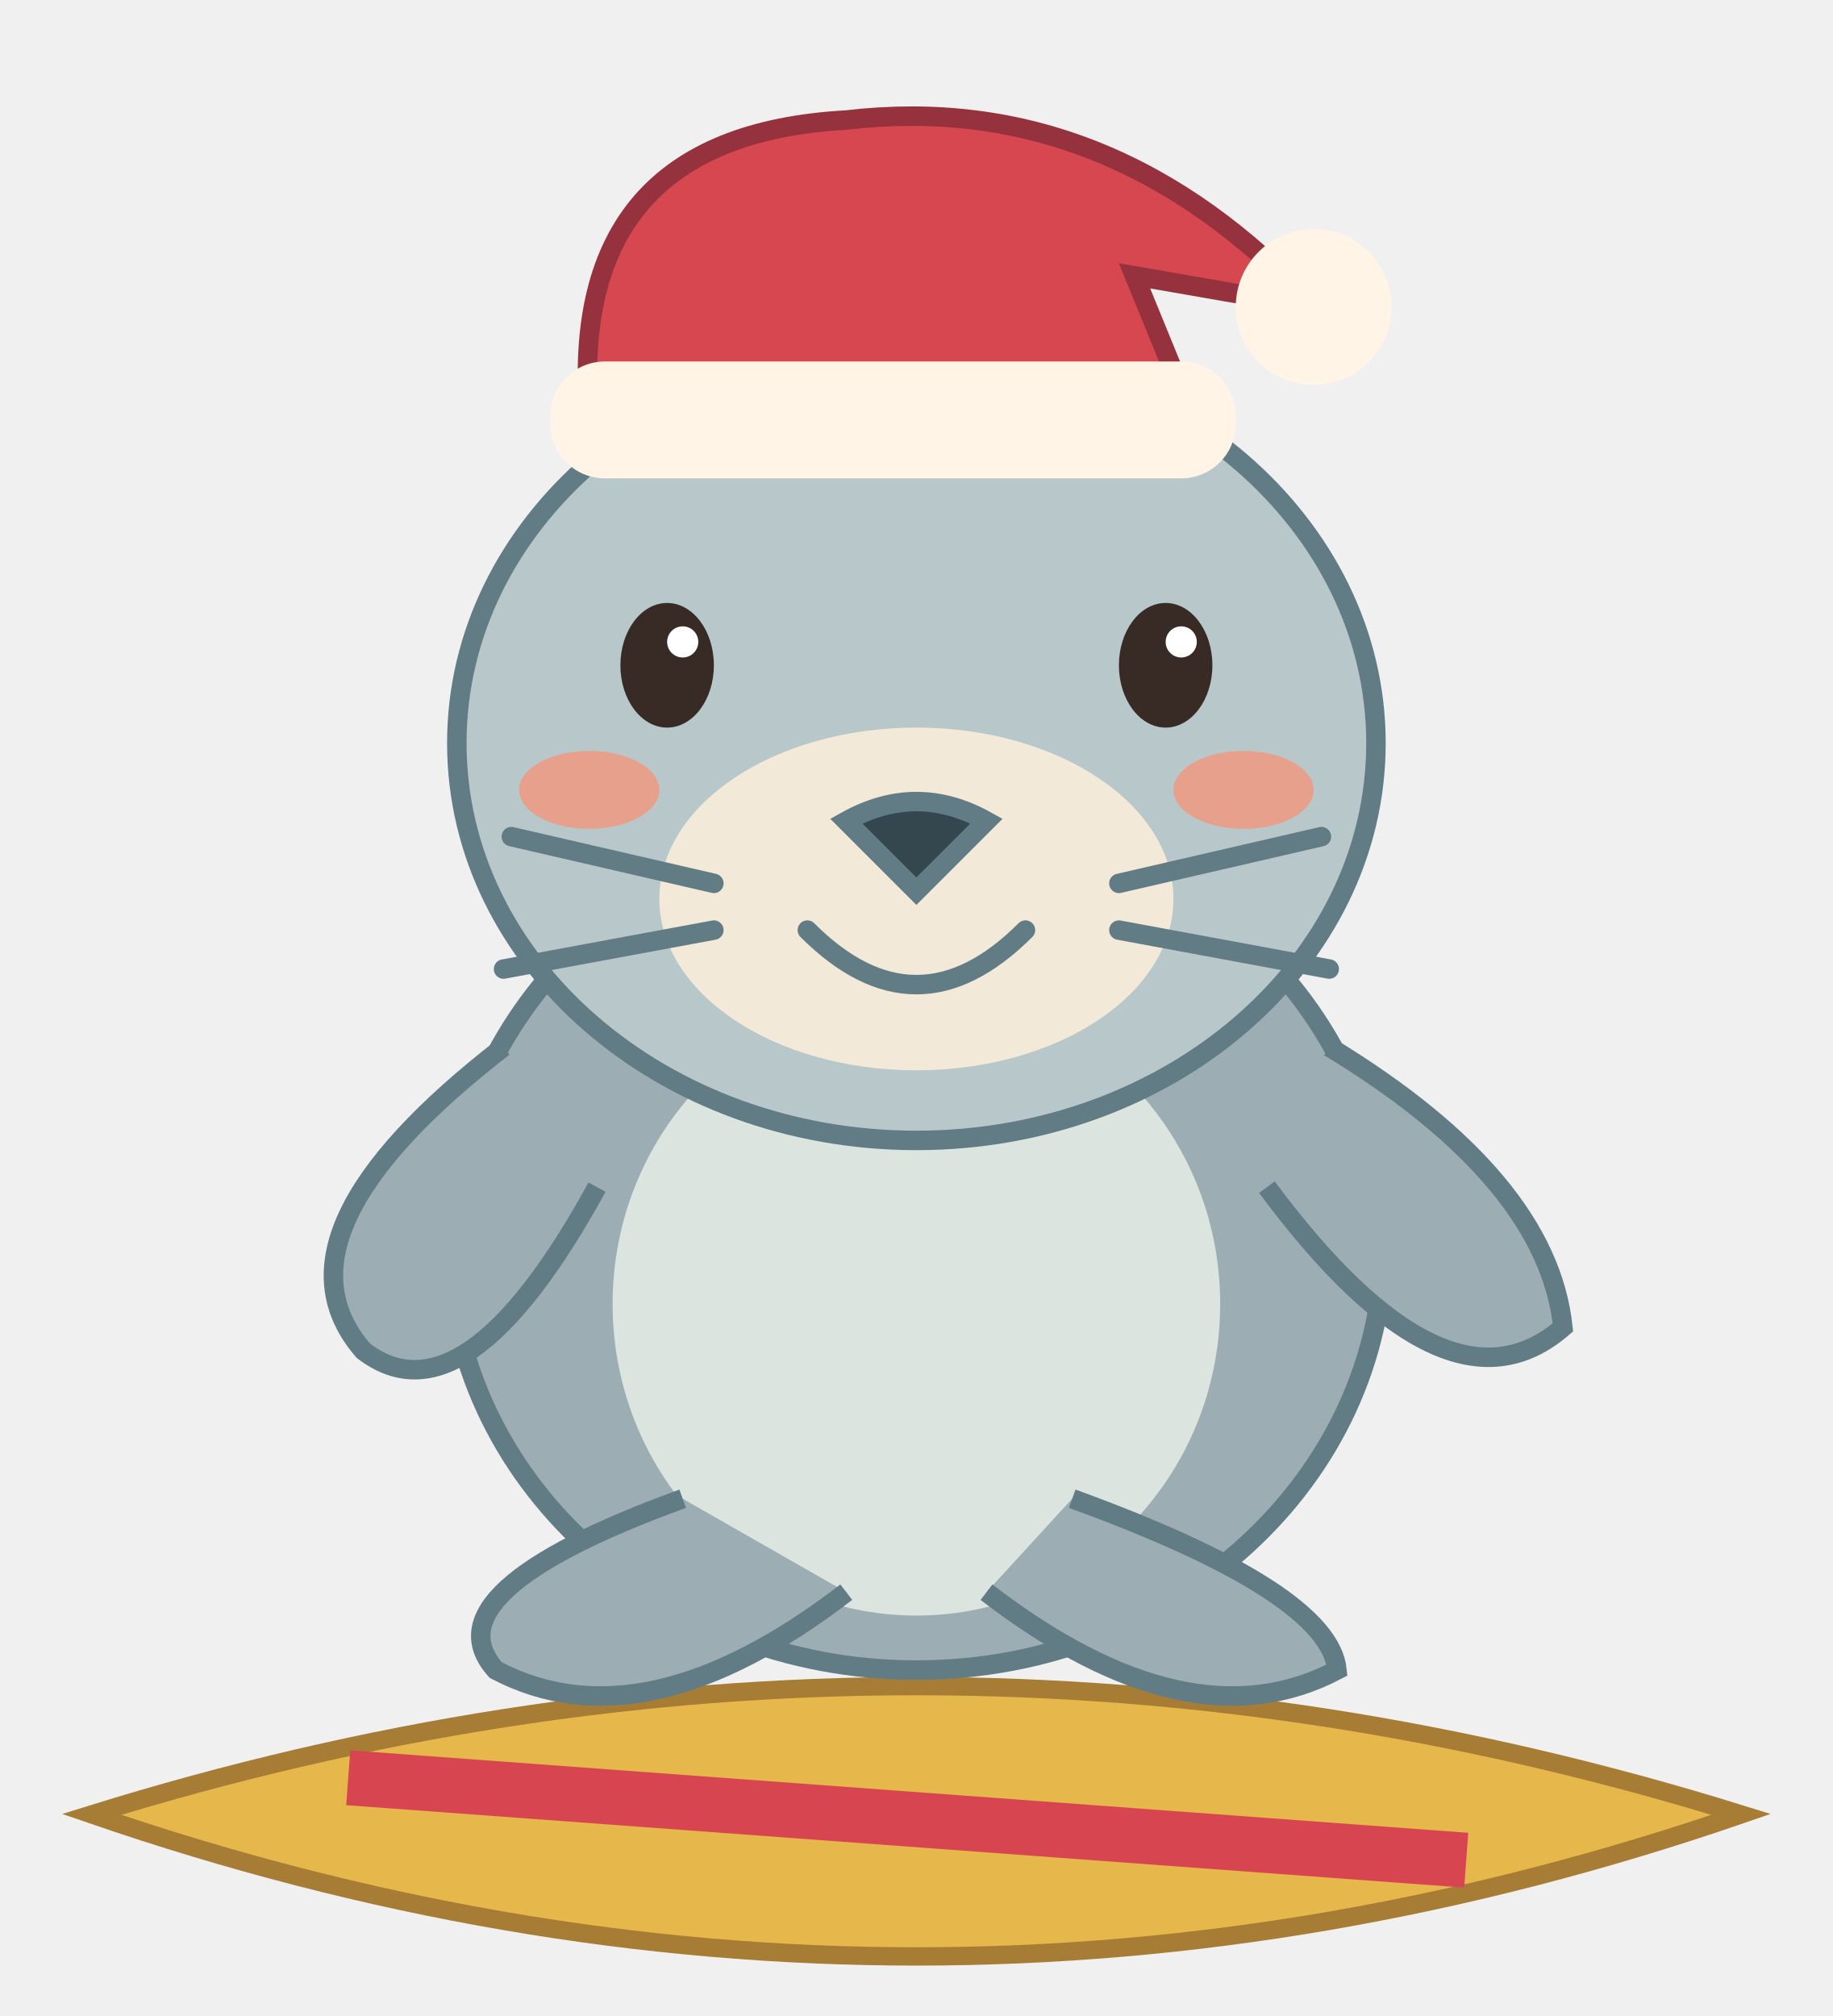
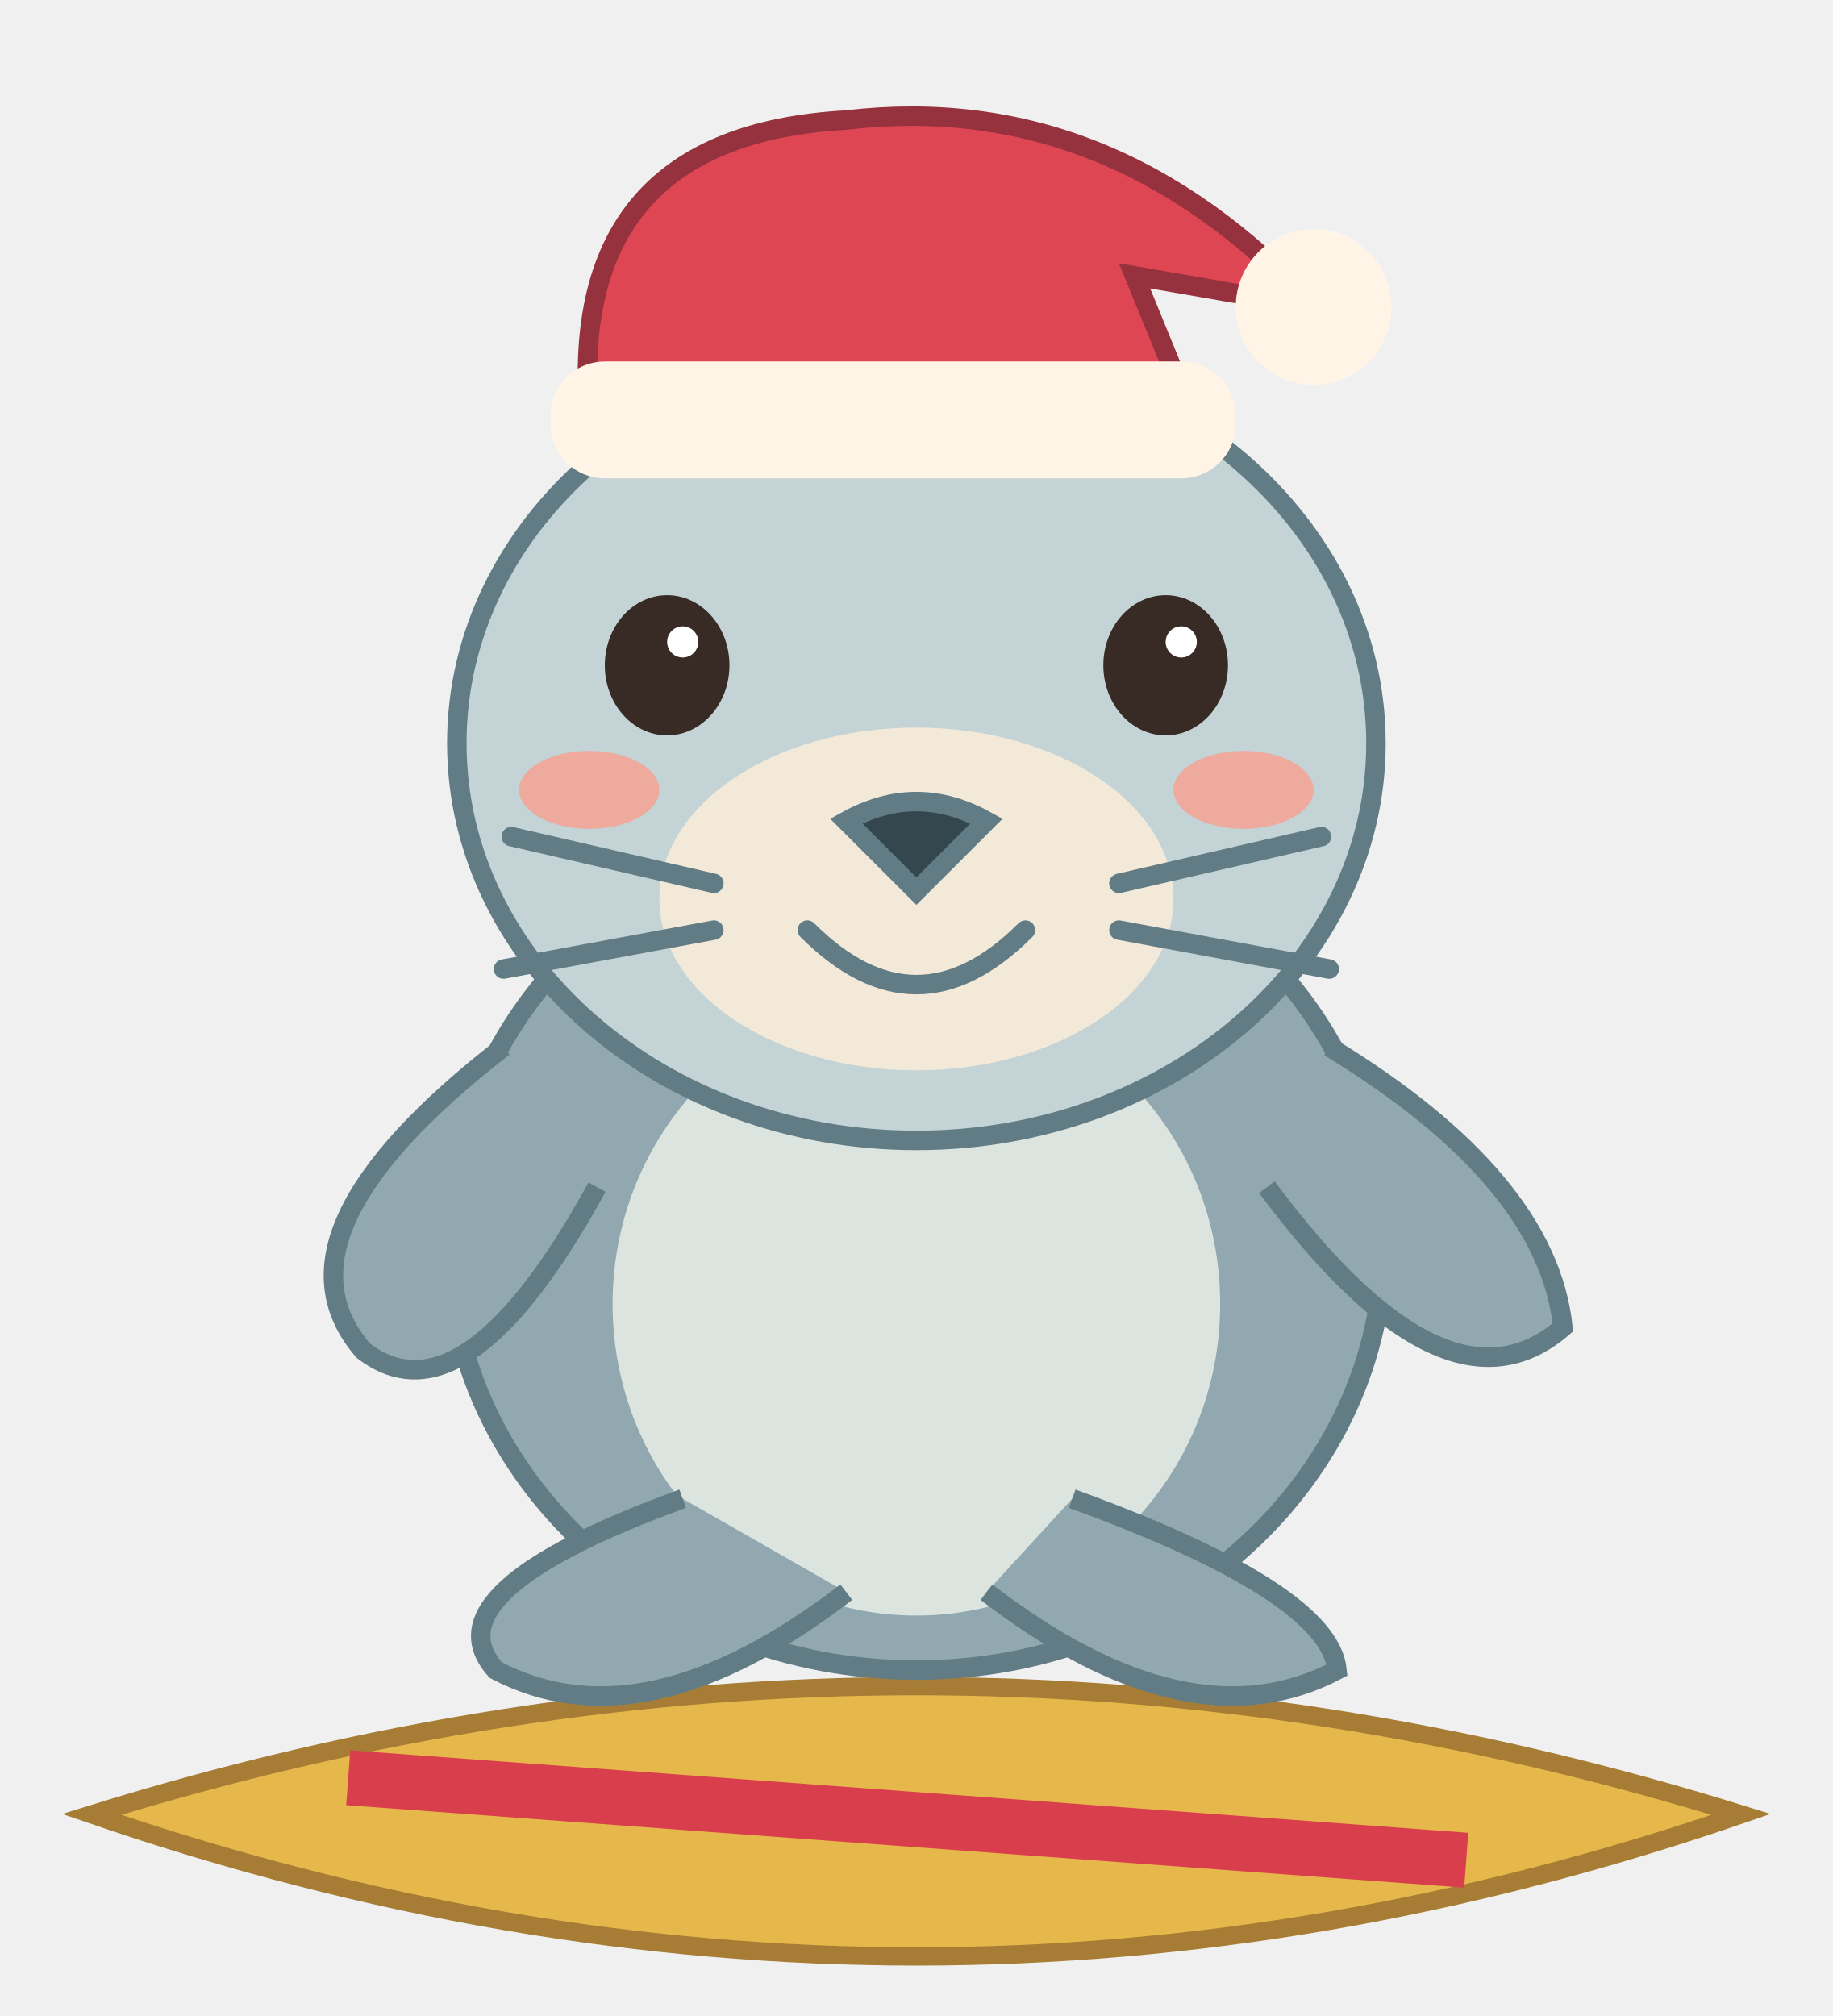
<svg xmlns="http://www.w3.org/2000/svg" viewBox="0 0 200 220">
  <g class="bt-new-rotate">
    <path d="M10 198Q100 170 190 198Q100 229 10 198Z" fill="#e6b84b" stroke="#a77d36" stroke-width="2" />
-     <path d="M38 194L160 203" stroke="#d74650" stroke-width="6" />
+     <path d="M38 194L160 203" stroke="#d93e4c" stroke-width="6" />
    <g transform="translate(15 8) scale(0.85)">
      <g stroke="#617c85" stroke-width="2.5">
-         <ellipse cx="100" cy="150" rx="60" ry="55" fill="#9caeb3" />
+         <ellipse cx="100" cy="150" rx="60" ry="55" fill="#91a8b1" />
        <ellipse cx="100" cy="158" rx="39" ry="40" fill="#dce4df" stroke="none" />
-         <path class="bt-step" d="M70 183Q37 195 46 205Q65 215 91 195" fill="#9caeb3" />
-         <path class="bt-step2" d="M120 183Q153 195 154 205Q135 215 109 195" fill="#9caeb3" />
-         <path d="M47 125Q16 149 29 164Q42 174 59 143" fill="#9caeb3" />
-         <path class="bt-wave" d="M153 125Q181 142 183 161Q168 174 145 143" fill="#9caeb3" />
-         <ellipse cx="100" cy="86" rx="59" ry="51" fill="#b8c7c9" />
+         <path class="bt-step" d="M70 183Q37 195 46 205Q65 215 91 195" fill="#91a8b1" />
+         <path class="bt-step2" d="M120 183Q153 195 154 205Q135 215 109 195" fill="#91a8b1" />
+         <path d="M47 125Q16 149 29 164Q42 174 59 143" fill="#91a8b1" />
+         <path class="bt-wave" d="M153 125Q181 142 183 161Q168 174 145 143" fill="#91a8b1" />
+         <ellipse cx="100" cy="86" rx="59" ry="51" fill="#c4d3d5" />
        <ellipse cx="100" cy="106" rx="33" ry="22" fill="#f3e9d8" stroke="none" />
        <path d="M91 96Q100 91 109 96L100 105Z" fill="#34464e" />
        <path d="M86 110Q100 124 114 110M74 104L48 98M74 110L47 115M126 104L152 98M126 110L153 115" fill="none" stroke-linecap="round" />
      </g>
      <g fill="#382a24">
-         <ellipse cx="68" cy="76" rx="6" ry="8" />
-         <ellipse cx="132" cy="76" rx="6" ry="8" />
+         <ellipse cx="68" cy="76" rx="8" ry="9" />
+         <ellipse cx="132" cy="76" rx="8" ry="9" />
      </g>
      <g fill="white">
        <circle cx="70" cy="73" r="2" />
        <circle cx="134" cy="73" r="2" />
      </g>
-       <g fill="#e7a08b">
+       <g fill="#edaa9d">
        <ellipse cx="58" cy="92" rx="9" ry="5" />
        <ellipse cx="142" cy="92" rx="9" ry="5" />
      </g>
-       <path d="M58 44Q55 8 91 6Q125 2 151 30L128 26L137 48Z" fill="#d74750" stroke="#96323d" stroke-width="2.5" />
+       <path d="M58 44Q55 8 91 6Q125 2 151 30L128 26L137 48Z" fill="#df4653" stroke="#96323d" stroke-width="2.5" />
      <circle cx="151" cy="30" r="10" fill="#fff4e6" />
      <rect x="53" y="37" width="88" height="15" rx="7" fill="#fff4e6" />
    </g>
  </g>
</svg>
